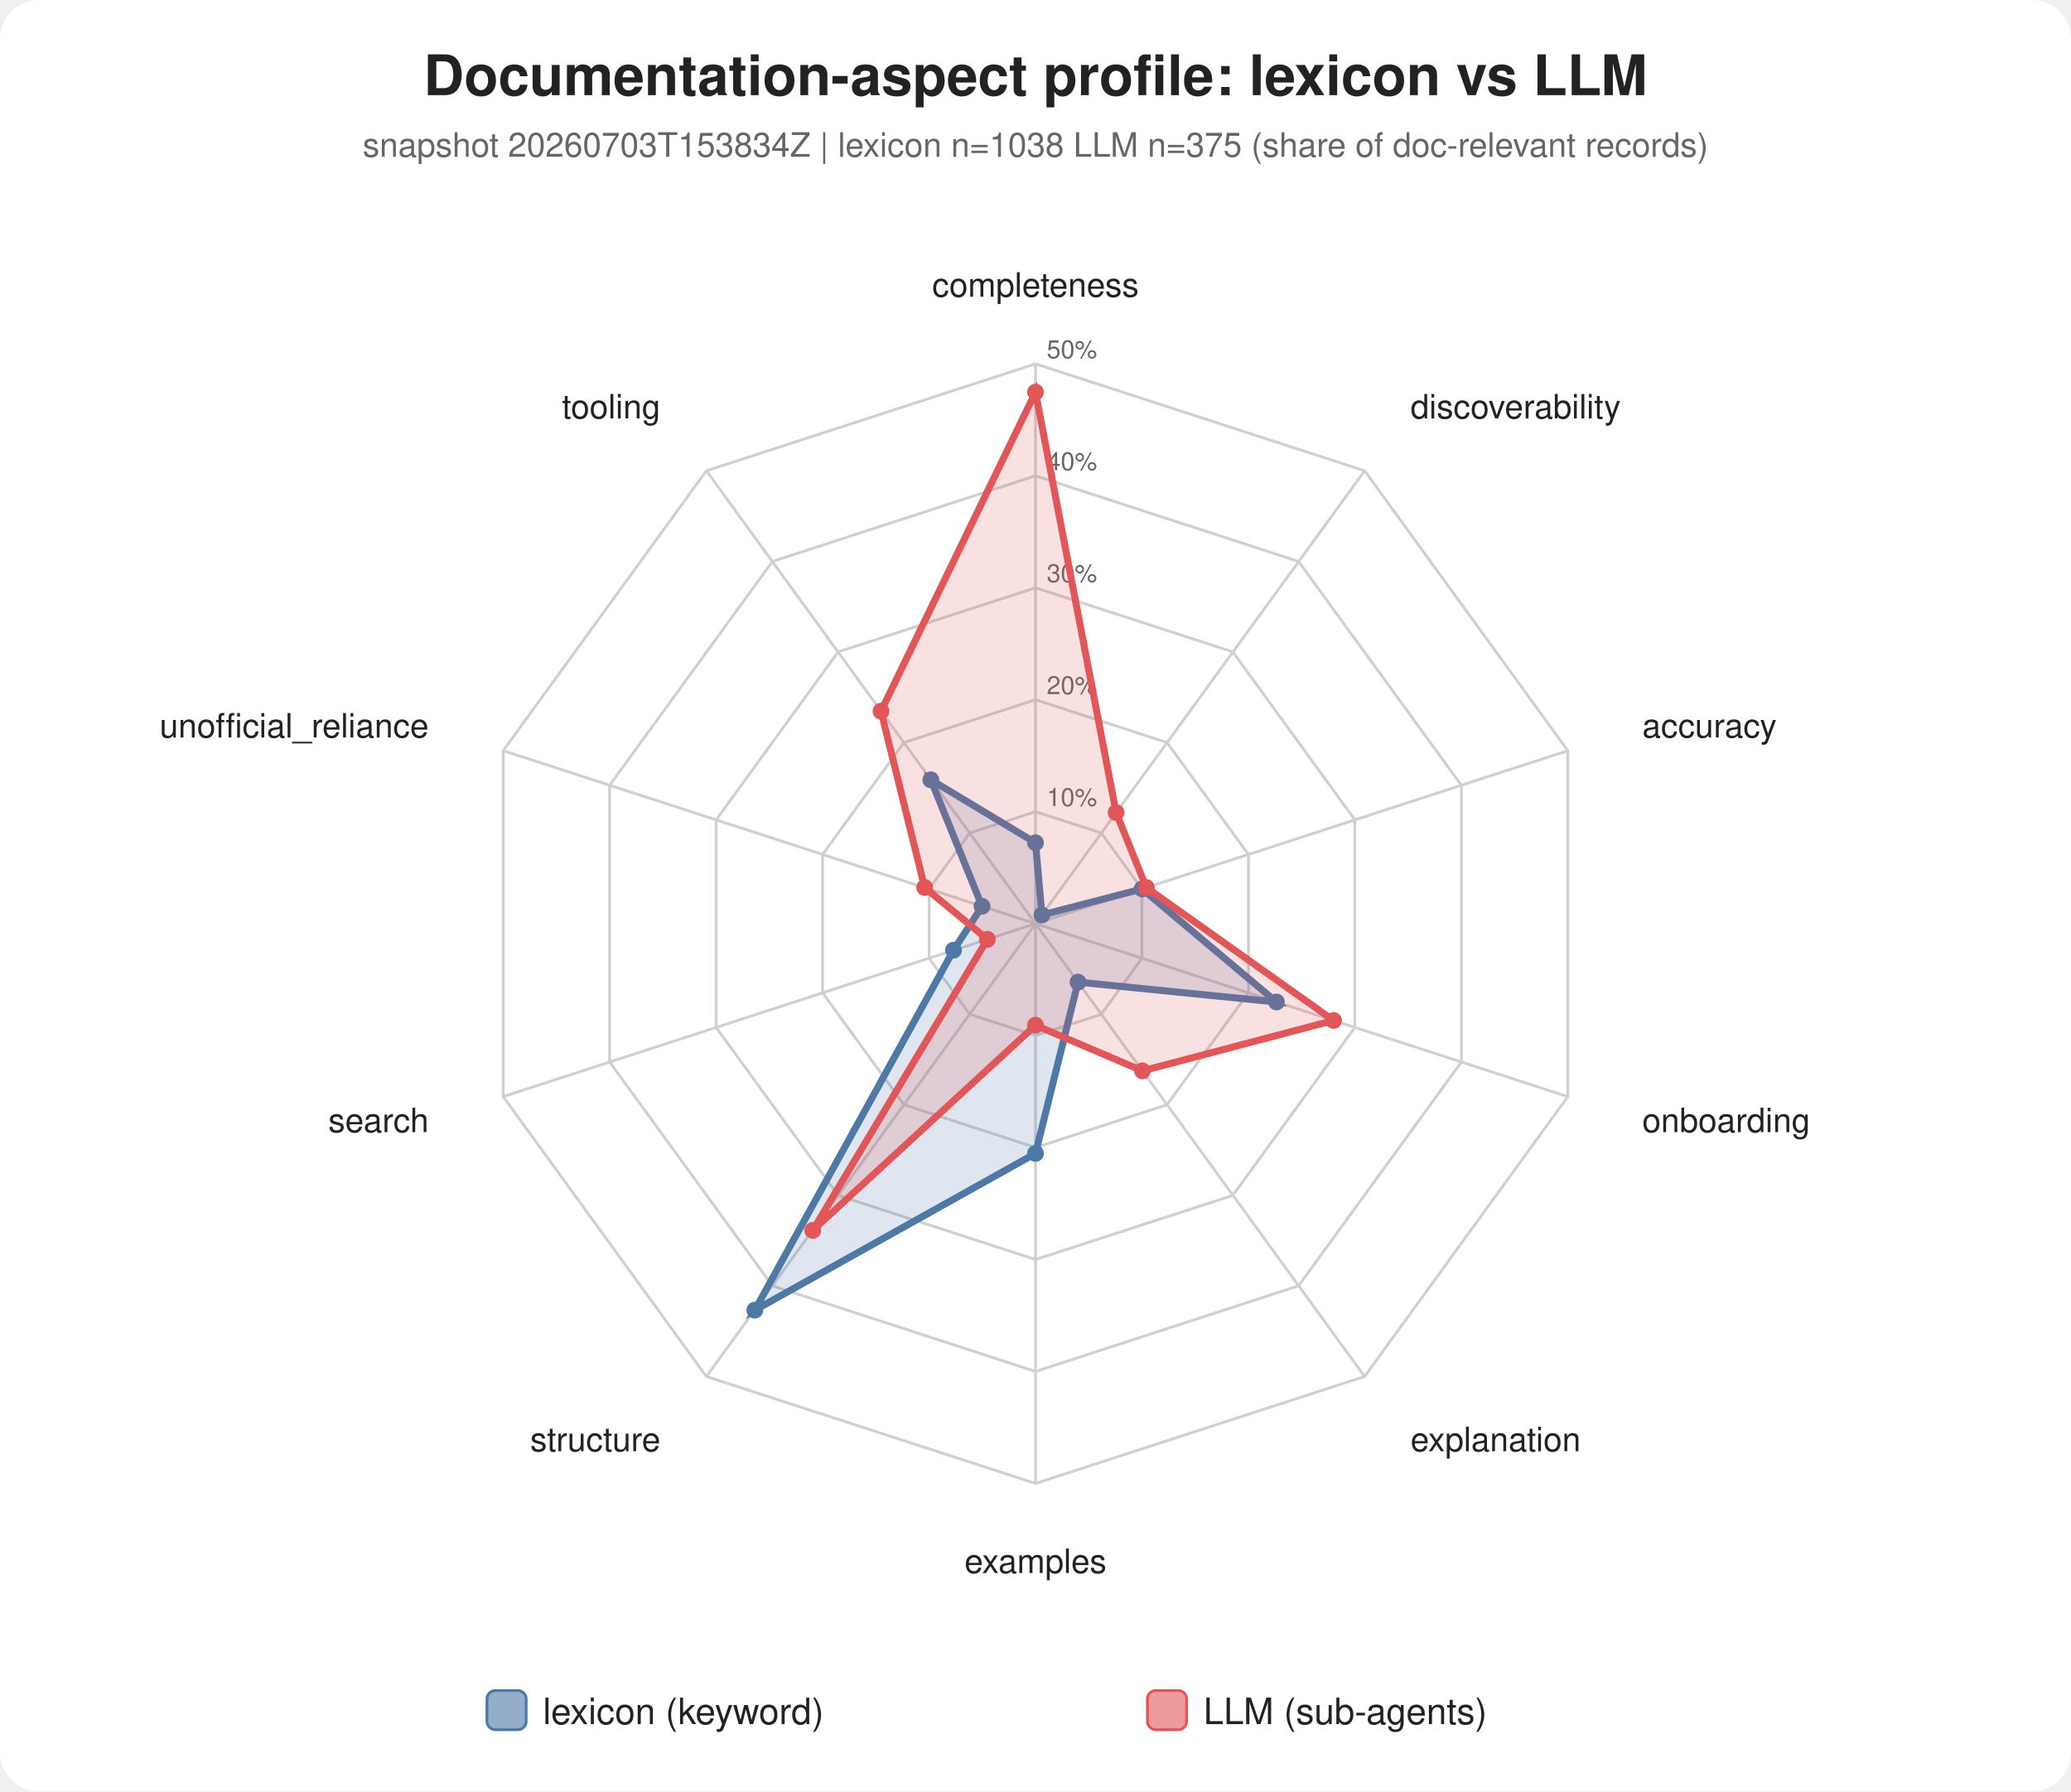
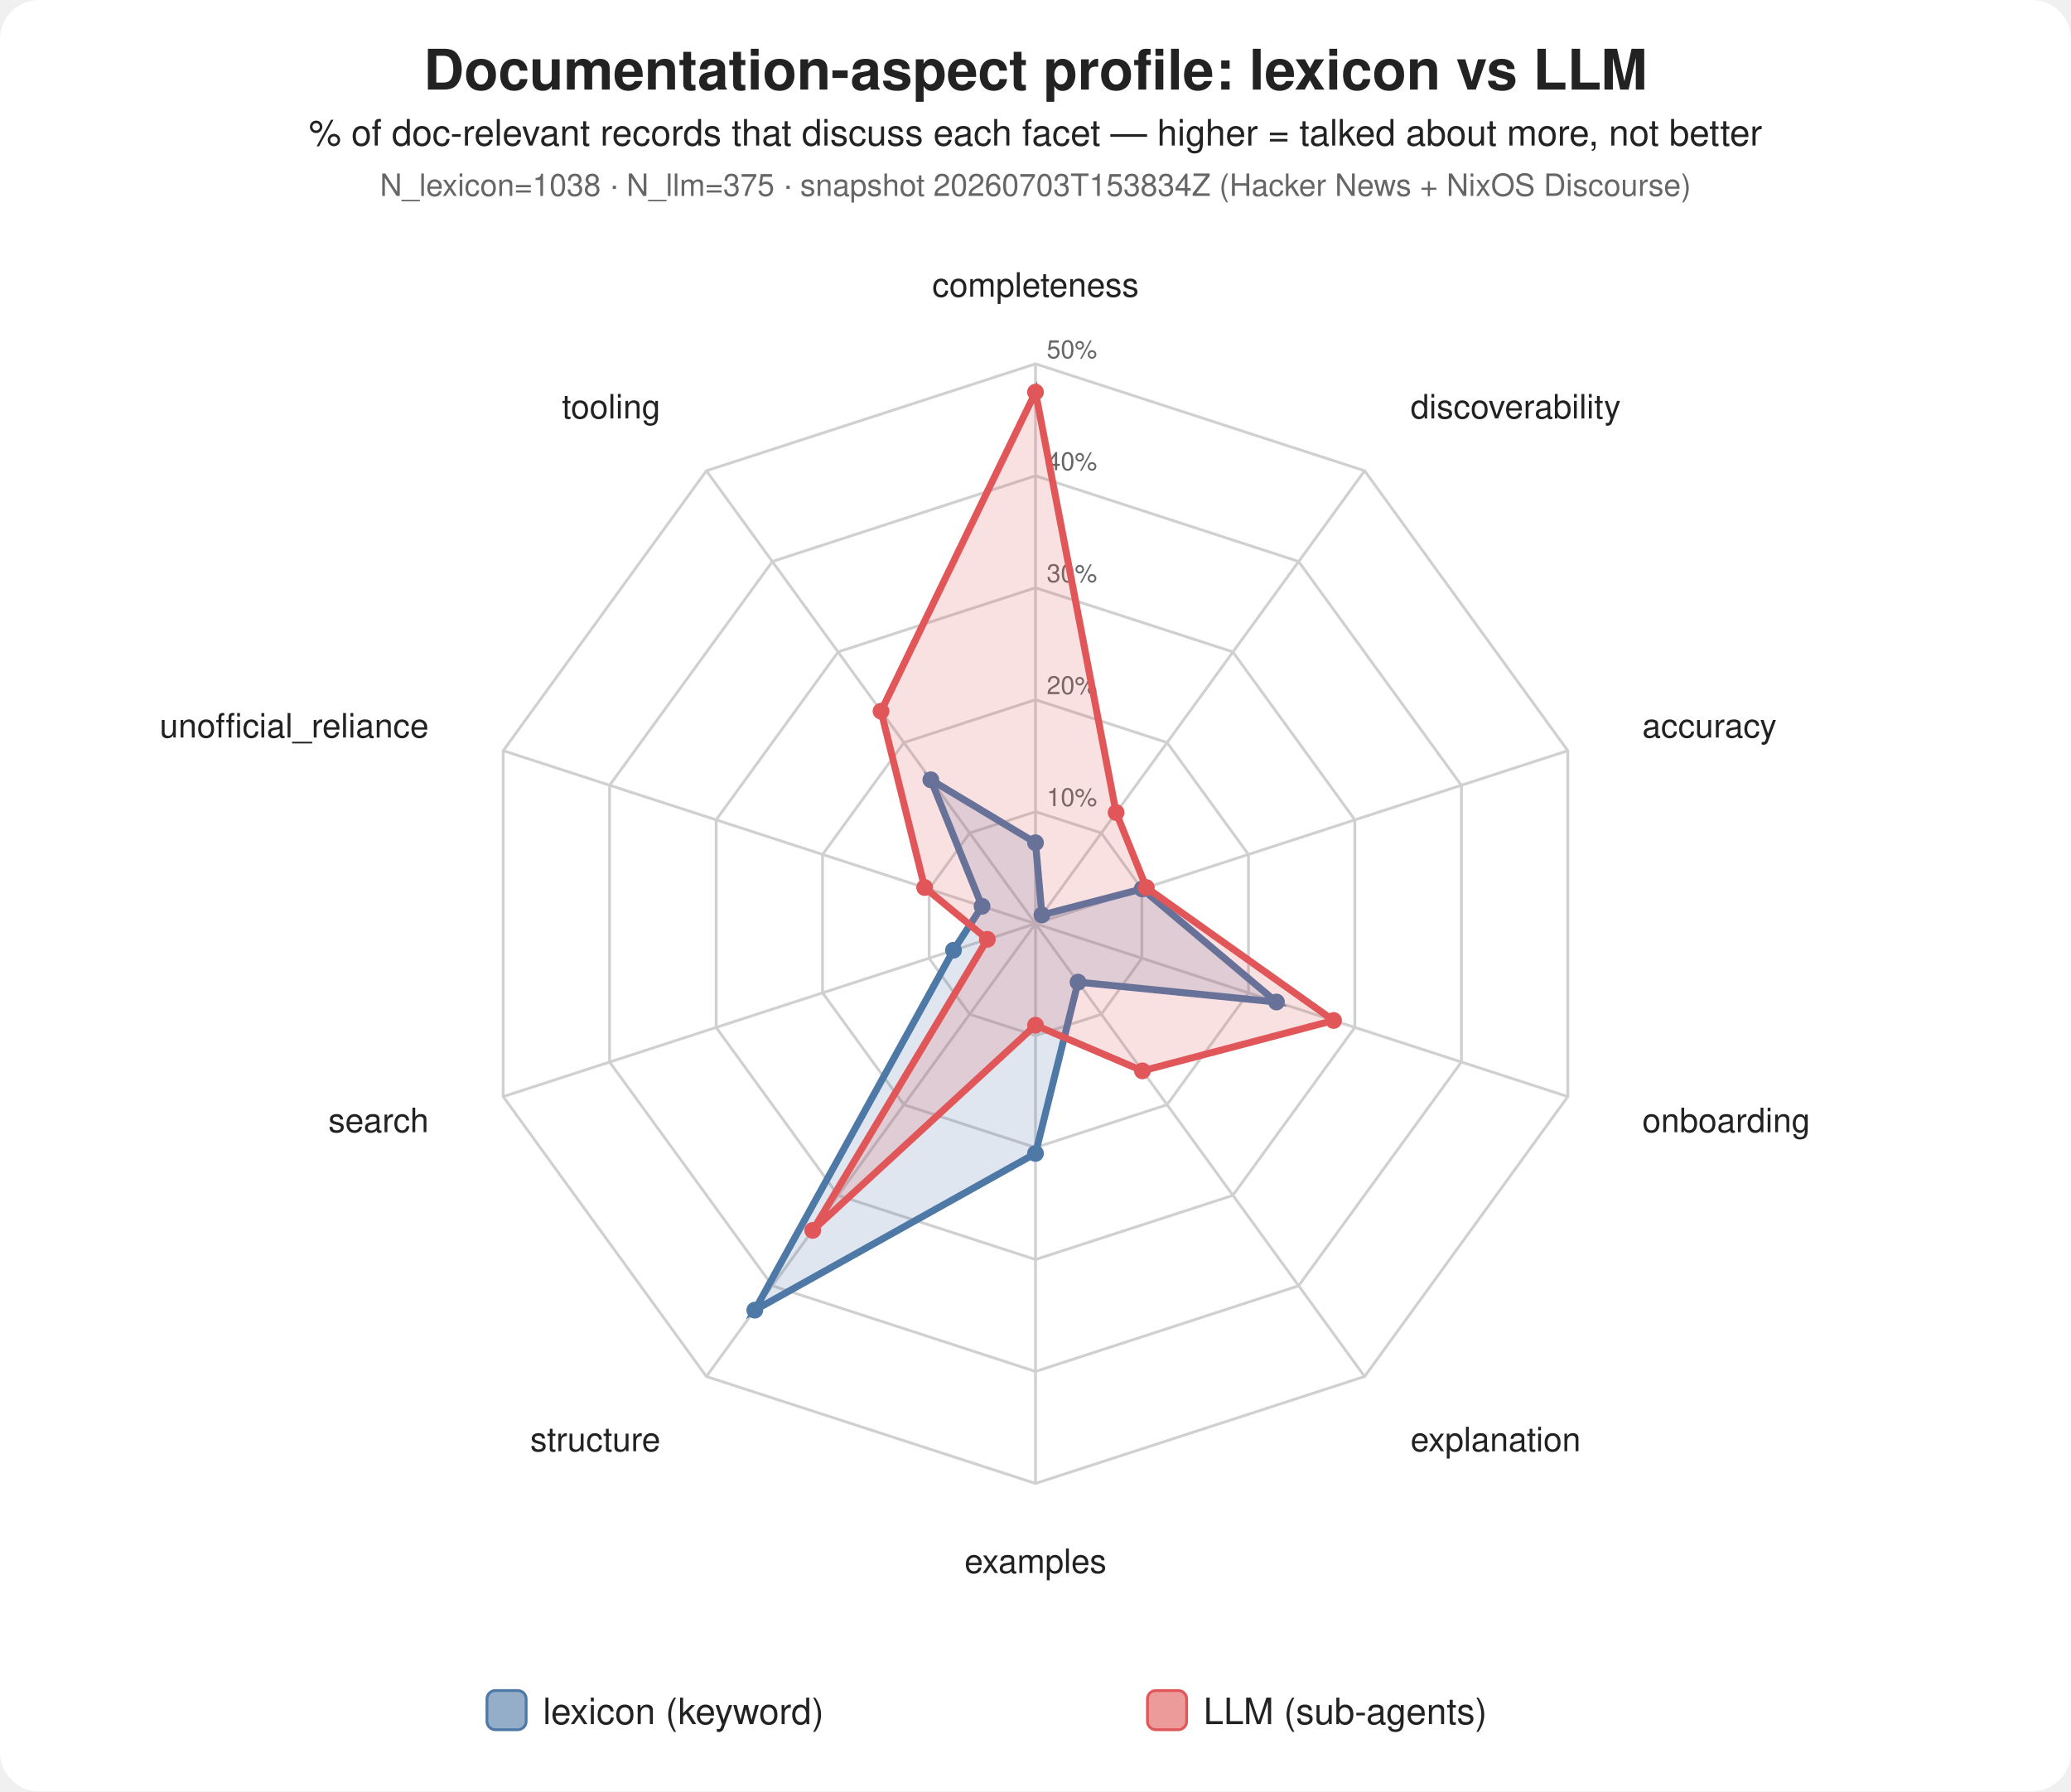
<svg xmlns="http://www.w3.org/2000/svg" viewBox="0 0 740 640" width="740" height="640" font-family="Segoe UI,Helvetica,Arial,sans-serif">
  <rect x="0" y="0" width="740" height="640" rx="14" fill="#ffffff" />
-   <text x="370" y="34" text-anchor="middle" font-size="20" font-weight="700" fill="#222222">Documentation-aspect profile: lexicon vs LLM</text>
-   <text x="370" y="56" text-anchor="middle" font-size="12" fill="#666666">snapshot 20260703T153834Z  |  lexicon n=1038  LLM n=375  (share of doc-relevant records)</text>
+   <text x="370" y="32" text-anchor="middle" font-size="20" font-weight="700" fill="#222222">Documentation-aspect profile: lexicon vs LLM</text>
+   <text x="370" y="52" text-anchor="middle" font-size="13" fill="#222222">% of doc-relevant records that discuss each facet — higher = talked about more, not better</text>
+   <text x="370" y="70" text-anchor="middle" font-size="11" fill="#666666">N_lexicon=1038  ·  N_llm=375  ·  snapshot 20260703T153834Z  (Hacker News + NixOS Discourse)</text>
  <polygon points="370.0,290.0 393.5,297.6 408.0,317.6 408.0,342.4 393.5,362.4 370.0,370.0 346.5,362.4 332.0,342.4 332.0,317.6 346.5,297.6" fill="none" stroke="#d0d0d0" stroke-width="1" />
  <text x="374" y="288" font-size="9" fill="#666666">10%</text>
  <polygon points="370.0,250.0 417.0,265.3 446.1,305.3 446.1,354.7 417.0,394.7 370.0,410.0 323.0,394.7 293.9,354.7 293.9,305.3 323.0,265.3" fill="none" stroke="#d0d0d0" stroke-width="1" />
  <text x="374" y="248" font-size="9" fill="#666666">20%</text>
  <polygon points="370.0,210.0 440.5,232.9 484.1,292.9 484.1,367.1 440.5,427.1 370.0,450.0 299.5,427.1 255.9,367.1 255.9,292.9 299.5,232.9" fill="none" stroke="#d0d0d0" stroke-width="1" />
  <text x="374" y="208" font-size="9" fill="#666666">30%</text>
  <polygon points="370.0,170.0 464.0,200.6 522.2,280.6 522.2,379.4 464.0,459.4 370.0,490.0 276.0,459.4 217.8,379.4 217.8,280.6 276.0,200.6" fill="none" stroke="#d0d0d0" stroke-width="1" />
  <text x="374" y="168" font-size="9" fill="#666666">40%</text>
  <polygon points="370.0,130.0 487.6,168.2 560.2,268.2 560.2,391.8 487.6,491.8 370.0,530.0 252.4,491.8 179.8,391.8 179.8,268.2 252.4,168.2" fill="none" stroke="#d0d0d0" stroke-width="1" />
  <text x="374" y="128" font-size="9" fill="#666666">50%</text>
  <line x1="370" y1="330" x2="370.0" y2="130.0" stroke="#d0d0d0" stroke-width="1" />
  <text x="370.0" y="106.0" text-anchor="middle" font-size="12" fill="#222222">completeness</text>
  <line x1="370" y1="330" x2="487.6" y2="168.2" stroke="#d0d0d0" stroke-width="1" />
  <text x="504.0" y="149.5" text-anchor="start" font-size="12" fill="#222222">discoverability</text>
  <line x1="370" y1="330" x2="560.2" y2="268.2" stroke="#d0d0d0" stroke-width="1" />
  <text x="586.8" y="263.5" text-anchor="start" font-size="12" fill="#222222">accuracy</text>
  <line x1="370" y1="330" x2="560.2" y2="391.8" stroke="#d0d0d0" stroke-width="1" />
  <text x="586.8" y="404.5" text-anchor="start" font-size="12" fill="#222222">onboarding</text>
  <line x1="370" y1="330" x2="487.6" y2="491.8" stroke="#d0d0d0" stroke-width="1" />
  <text x="504.0" y="518.5" text-anchor="start" font-size="12" fill="#222222">explanation</text>
  <line x1="370" y1="330" x2="370.0" y2="530.0" stroke="#d0d0d0" stroke-width="1" />
  <text x="370.0" y="562.0" text-anchor="middle" font-size="12" fill="#222222">examples</text>
  <line x1="370" y1="330" x2="252.4" y2="491.8" stroke="#d0d0d0" stroke-width="1" />
  <text x="236.0" y="518.5" text-anchor="end" font-size="12" fill="#222222">structure</text>
  <line x1="370" y1="330" x2="179.8" y2="391.8" stroke="#d0d0d0" stroke-width="1" />
  <text x="153.2" y="404.5" text-anchor="end" font-size="12" fill="#222222">search</text>
  <line x1="370" y1="330" x2="179.8" y2="268.2" stroke="#d0d0d0" stroke-width="1" />
  <text x="153.2" y="263.5" text-anchor="end" font-size="12" fill="#222222">unofficial_reliance</text>
  <line x1="370" y1="330" x2="252.4" y2="168.2" stroke="#d0d0d0" stroke-width="1" />
  <text x="236.0" y="149.5" text-anchor="end" font-size="12" fill="#222222">tooling</text>
  <polygon points="370.0,301.1 372.3,326.9 408.1,317.6 456.1,358.0 385.2,350.9 370.0,412.1 269.7,468.1 340.7,339.5 350.9,323.8 332.6,278.6" fill="#4E79A7" fill-opacity="0.18" stroke="#4E79A7" stroke-width="2.5" />
  <circle cx="370.0" cy="301.1" r="3" fill="#4E79A7" />
  <circle cx="372.3" cy="326.9" r="3" fill="#4E79A7" />
  <circle cx="408.1" cy="317.6" r="3" fill="#4E79A7" />
  <circle cx="456.1" cy="358.0" r="3" fill="#4E79A7" />
  <circle cx="385.2" cy="350.9" r="3" fill="#4E79A7" />
  <circle cx="370.0" cy="412.1" r="3" fill="#4E79A7" />
  <circle cx="269.7" cy="468.1" r="3" fill="#4E79A7" />
  <circle cx="340.7" cy="339.5" r="3" fill="#4E79A7" />
  <circle cx="350.9" cy="323.8" r="3" fill="#4E79A7" />
  <circle cx="332.6" cy="278.6" r="3" fill="#4E79A7" />
  <polygon points="370.0,140.1 398.8,290.3 409.6,317.1 476.5,364.6 408.2,382.6 370.0,366.3 290.4,439.6 352.8,335.6 330.4,317.1 314.8,254.1" fill="#E15759" fill-opacity="0.18" stroke="#E15759" stroke-width="2.5" />
  <circle cx="370.0" cy="140.1" r="3" fill="#E15759" />
  <circle cx="398.8" cy="290.3" r="3" fill="#E15759" />
  <circle cx="409.6" cy="317.1" r="3" fill="#E15759" />
  <circle cx="476.5" cy="364.6" r="3" fill="#E15759" />
  <circle cx="408.2" cy="382.6" r="3" fill="#E15759" />
  <circle cx="370.0" cy="366.3" r="3" fill="#E15759" />
  <circle cx="290.4" cy="439.6" r="3" fill="#E15759" />
  <circle cx="352.8" cy="335.6" r="3" fill="#E15759" />
  <circle cx="330.4" cy="317.1" r="3" fill="#E15759" />
  <circle cx="314.8" cy="254.1" r="3" fill="#E15759" />
  <rect x="174" y="604" width="14" height="14" rx="3" fill="#4E79A7" fill-opacity="0.6" stroke="#4E79A7" />
  <text x="194" y="616" font-size="13" fill="#222222">lexicon (keyword)</text>
  <rect x="410" y="604" width="14" height="14" rx="3" fill="#E15759" fill-opacity="0.6" stroke="#E15759" />
  <text x="430" y="616" font-size="13" fill="#222222">LLM (sub-agents)</text>
</svg>
